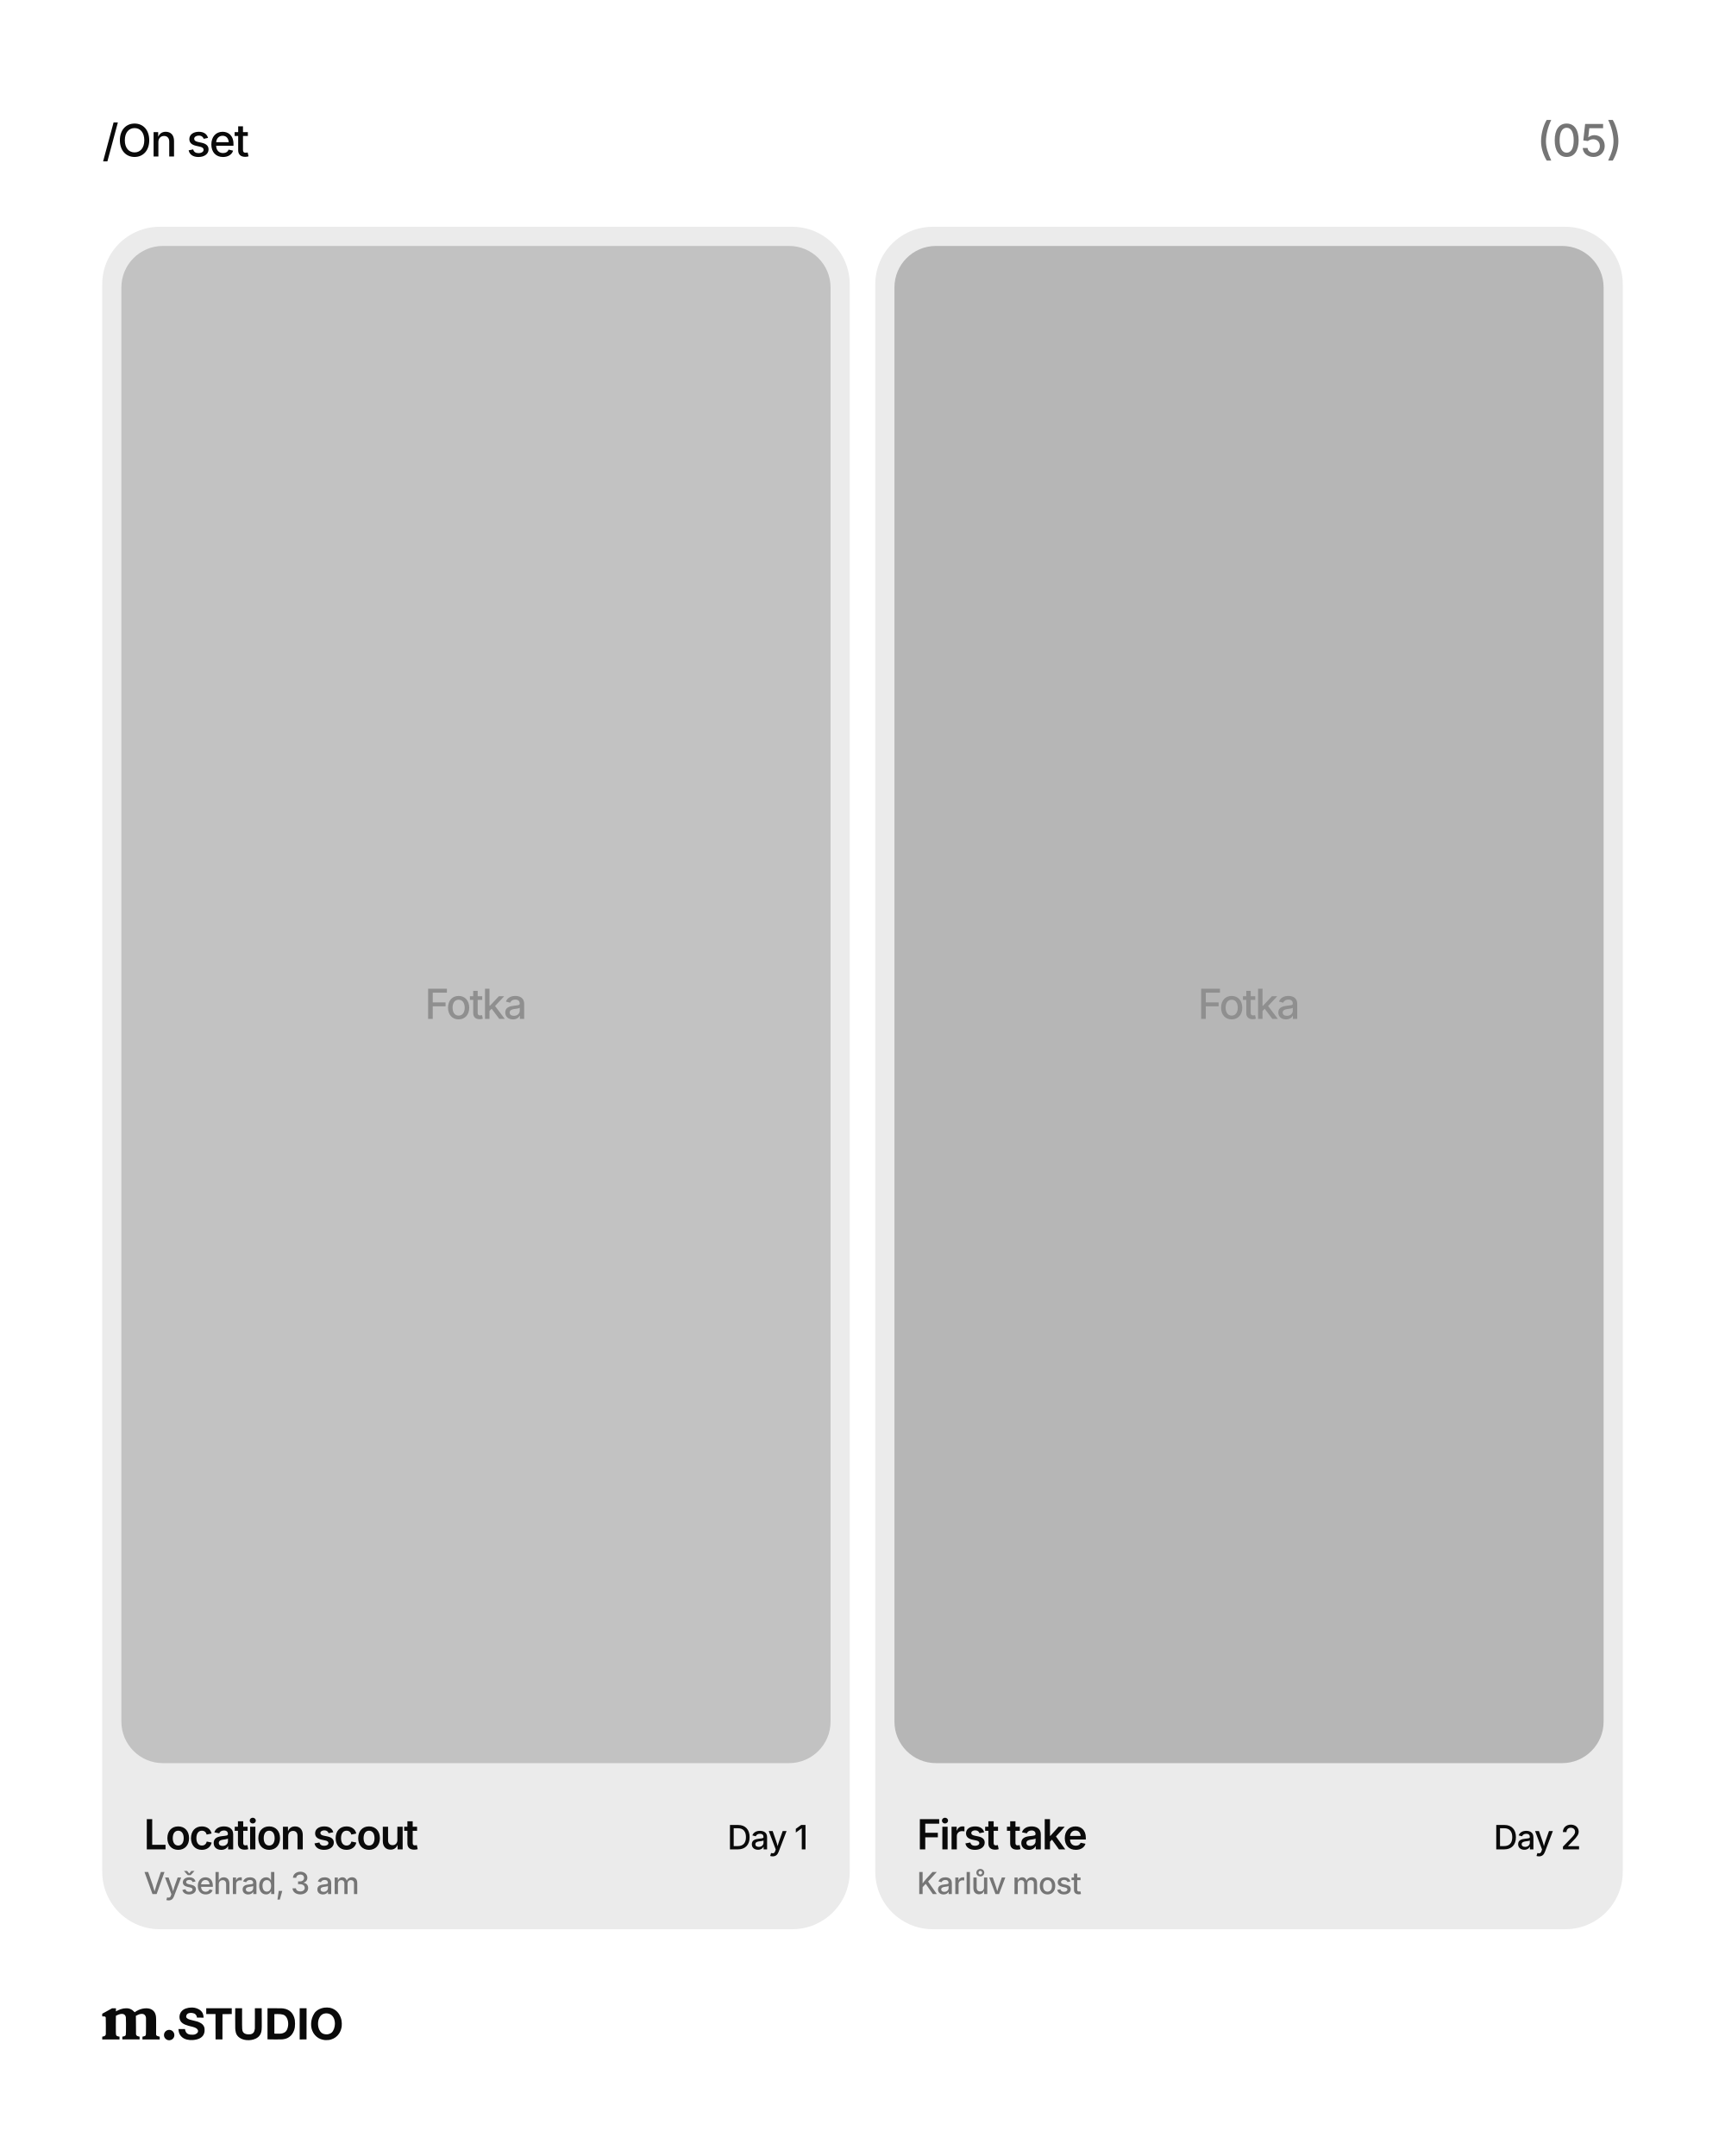
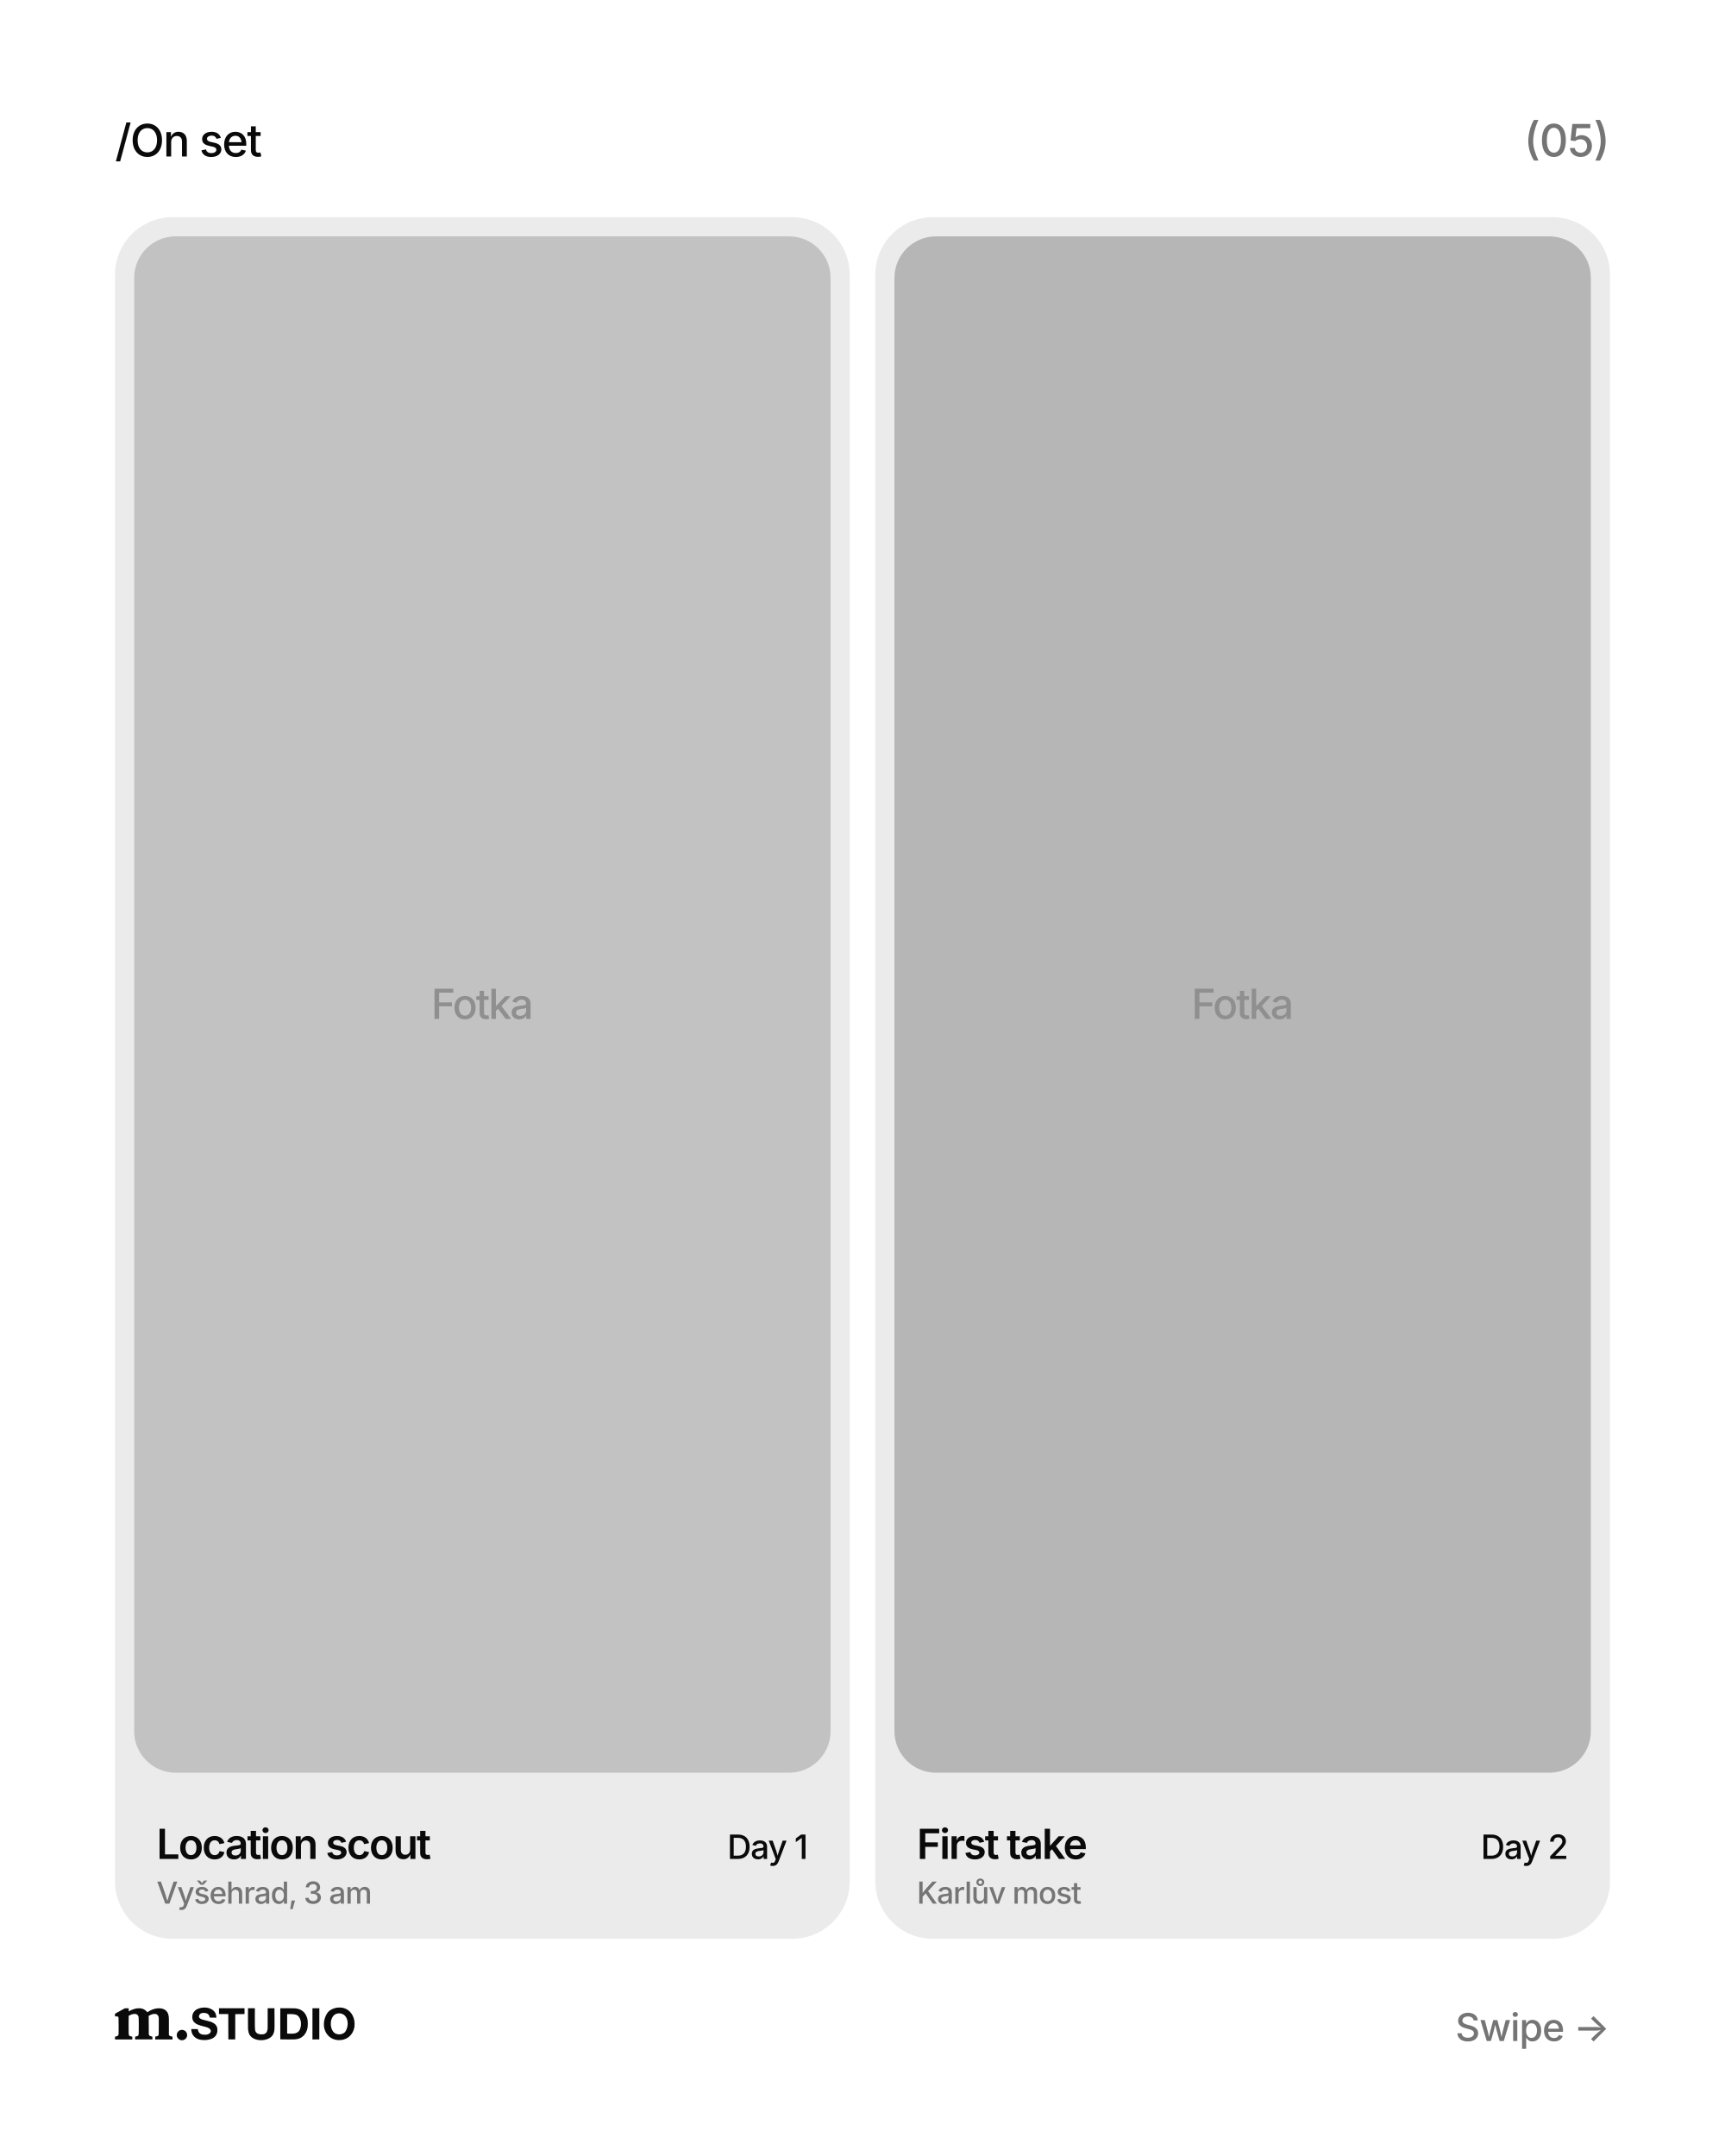
<svg xmlns="http://www.w3.org/2000/svg" width="1080" height="1350" viewBox="0 0 1080 1350">
  <rect id="Background" width="1080" height="1350" fill="#FFFFFF" />
  <g id="Section label">
-     <text id="Label" x="64" y="98" font-family="Inter" font-size="28" font-weight="500" letter-spacing="-0.84" fill="#0A0A0A" text-anchor="start">/On set</text>
-     <text id="Index" x="1016" y="98" font-family="Inter" font-size="28" font-weight="500" letter-spacing="-0.56" fill="#757575" text-anchor="end">(05)</text>
+     <text id="Label" x="72" y="98" font-family="Inter" font-size="28" font-weight="500" letter-spacing="-0.84" fill="#0A0A0A" text-anchor="start">/On set</text>
+     <text id="Index" x="1008" y="98" font-family="Inter" font-size="28" font-weight="500" letter-spacing="-0.56" fill="#757575" text-anchor="end">(05)</text>
  </g>
  <g id="Card – Location scout">
-     <rect id="Card" x="64" y="142" width="468" height="1066" rx="36" fill="#EBEBEB" />
-     <rect id="Photo – vložte obrázek" x="76" y="154" width="444" height="950" rx="26" fill="#C2C2C2" />
-     <text id="Hint – smazat" x="298" y="638" font-family="Inter" font-size="26" font-weight="500" letter-spacing="-1.04" fill="#8F8F8F" text-anchor="middle">Fotka</text>
-     <text id="Title" x="90" y="1158" font-family="Inter" font-size="26" font-weight="600" letter-spacing="-1.04" fill="#0A0A0A" text-anchor="start">Location scout</text>
-     <text id="Year" x="506" y="1158" font-family="Inter" font-size="21" font-weight="500" letter-spacing="-0.62" fill="#0A0A0A" text-anchor="end">Day 1</text>
-     <text id="Scope" x="90" y="1186" font-family="Inter" font-size="19" font-weight="500" letter-spacing="-0.56" fill="#757575" text-anchor="start">Vyšehrad, 3 am</text>
+     <rect id="Card" x="72" y="136" width="460" height="1078" rx="36" fill="#EBEBEB" />
+     <rect id="Photo – vložte obrázek" x="84" y="148" width="436" height="962" rx="26" fill="#C2C2C2" />
+     <text id="Hint – smazat" x="302" y="638" font-family="Inter" font-size="26" font-weight="500" letter-spacing="-1.04" fill="#8F8F8F" text-anchor="middle">Fotka</text>
+     <text id="Title" x="98" y="1164" font-family="Inter" font-size="26" font-weight="600" letter-spacing="-1.04" fill="#0A0A0A" text-anchor="start">Location scout</text>
+     <text id="Year" x="506" y="1164" font-family="Inter" font-size="21" font-weight="500" letter-spacing="-0.62" fill="#0A0A0A" text-anchor="end">Day 1</text>
+     <text id="Scope" x="98" y="1192" font-family="Inter" font-size="19" font-weight="500" letter-spacing="-0.56" fill="#757575" text-anchor="start">Vyšehrad, 3 am</text>
  </g>
  <g id="Card – First take">
-     <rect id="Card" x="548" y="142" width="468" height="1066" rx="36" fill="#EBEBEB" />
-     <rect id="Photo – vložte obrázek" x="560" y="154" width="444" height="950" rx="26" fill="#B6B6B6" />
-     <text id="Hint – smazat" x="782" y="638" font-family="Inter" font-size="26" font-weight="500" letter-spacing="-1.04" fill="#8F8F8F" text-anchor="middle">Fotka</text>
-     <text id="Title" x="574" y="1158" font-family="Inter" font-size="26" font-weight="600" letter-spacing="-1.04" fill="#0A0A0A" text-anchor="start">First take</text>
-     <text id="Year" x="990" y="1158" font-family="Inter" font-size="21" font-weight="500" letter-spacing="-0.62" fill="#0A0A0A" text-anchor="end">Day 2</text>
-     <text id="Scope" x="574" y="1186" font-family="Inter" font-size="19" font-weight="500" letter-spacing="-0.56" fill="#757575" text-anchor="start">Karlův most</text>
+     <rect id="Card" x="548" y="136" width="460" height="1078" rx="36" fill="#EBEBEB" />
+     <rect id="Photo – vložte obrázek" x="560" y="148" width="436" height="962" rx="26" fill="#B6B6B6" />
+     <text id="Hint – smazat" x="778" y="638" font-family="Inter" font-size="26" font-weight="500" letter-spacing="-1.04" fill="#8F8F8F" text-anchor="middle">Fotka</text>
+     <text id="Title" x="574" y="1164" font-family="Inter" font-size="26" font-weight="600" letter-spacing="-1.04" fill="#0A0A0A" text-anchor="start">First take</text>
+     <text id="Year" x="982" y="1164" font-family="Inter" font-size="21" font-weight="500" letter-spacing="-0.62" fill="#0A0A0A" text-anchor="end">Day 2</text>
+     <text id="Scope" x="574" y="1192" font-family="Inter" font-size="19" font-weight="500" letter-spacing="-0.56" fill="#757575" text-anchor="start">Karlův most</text>
  </g>
  <g id="Footer">
-     <g id="Logo m.STUDIO" transform="translate(64 1257) scale(0.04688)">
+     <g id="Logo m.STUDIO" transform="translate(72 1257) scale(0.04688)">
      <path fill="#0A0A0A" fill-rule="evenodd" d="M 879.37 436.51 C 864.89 433.36 853.86 426.92 842.98 415.27 C 811.69 381.76 821.75 327.27 863.08 306.46 C 892.07 291.86 927.01 299.29 947.94 324.50 C 956.60 334.93 961.33 346.26 962.94 360.46 C 965.06 379.12 960.44 396.23 949.28 411.08 C 933.78 431.70 905.14 442.11 879.37 436.51 Z  M 1923.50 435.50 C 1865.42 428.80 1820.12 403.39 1796.67 364.36 C 1787.73 349.47 1783.24 335.24 1779.53 310.00 C 1779.33 308.62 1778.89 305.70 1778.56 303.50 C 1778.23 301.30 1777.32 289.91 1776.53 278.19 C 1775.37 260.72 1775.22 234.60 1775.72 133.44 L 1776.32 10.00 L 1822.14 10.00 L 1867.96 10.00 L 1867.77 132.25 C 1867.52 301.63 1868.01 308.39 1882.16 329.55 C 1893.75 346.88 1915.15 356.74 1945.90 358.92 C 1991.95 362.18 2019.65 348.13 2031.46 315.51 C 2034.10 308.24 2037.31 293.82 2038.60 283.50 C 2039.01 280.20 2039.23 217.31 2039.08 143.75 L 2038.80 10.00 L 2084.26 10.00 L 2129.71 10.00 L 2130.44 138.80 C 2131.16 264.20 2131.06 274.47 2128.85 297.50 C 2123.33 355.12 2098.21 392.75 2049.74 415.99 C 2013.48 433.39 1967.20 440.54 1923.50 435.50 Z  M 1173.00 435.29 C 1164.03 434.73 1140.11 431.03 1131.50 428.86 C 1100.40 421.02 1077.96 408.95 1058.40 389.53 C 1040.08 371.35 1029.18 351.32 1022.51 323.61 C 1019.76 312.17 1018.00 300.21 1018.00 292.92 L 1018.00 287.98 L 1061.66 288.24 L 1105.31 288.50 L 1106.98 296.50 C 1109.65 309.29 1111.89 315.92 1116.59 325.05 C 1131.38 353.75 1159.23 365.37 1209.32 363.72 C 1226.43 363.16 1231.86 362.07 1244.88 356.56 C 1259.75 350.27 1271.81 339.95 1276.78 329.25 C 1279.01 324.45 1279.46 322.09 1279.48 314.98 C 1279.50 307.32 1279.16 305.77 1276.18 299.71 C 1267.45 281.98 1248.37 270.04 1212.56 259.91 C 1204.89 257.74 1197.69 255.79 1196.56 255.56 C 1195.43 255.34 1191.35 254.40 1187.50 253.48 C 1183.65 252.56 1179.60 251.63 1178.50 251.41 C 1163.24 248.40 1132.49 238.77 1105.51 228.56 C 1084.18 220.48 1061.22 203.55 1049.70 187.42 C 1043.84 179.20 1037.18 164.28 1034.34 153.00 C 1030.79 138.90 1030.58 117.28 1033.86 103.73 C 1040.18 77.68 1049.95 60.03 1067.32 43.33 C 1082.54 28.69 1097.58 19.99 1121.00 12.28 C 1145.06 4.36 1167.80 0.70 1193.00 0.69 C 1221.60 0.69 1245.09 4.95 1269.00 14.48 C 1284.23 20.55 1298.68 28.58 1309.45 36.98 C 1322.01 46.76 1334.98 62.69 1341.62 76.50 C 1348.51 90.83 1353.96 115.16 1353.99 131.76 L 1354.00 136.02 L 1309.82 135.76 L 1265.64 135.50 L 1263.96 127.00 C 1260.81 111.15 1257.26 104.12 1247.11 93.65 C 1236.14 82.33 1226.19 77.65 1205.34 73.97 C 1191.31 71.50 1180.25 71.47 1166.92 73.88 C 1143.86 78.06 1133.33 85.48 1124.76 103.63 C 1120.52 112.62 1119.69 124.25 1122.79 131.26 C 1128.10 143.26 1143.56 153.66 1167.50 161.32 C 1171.90 162.72 1183.83 165.90 1194.00 168.37 C 1266.09 185.87 1277.38 189.27 1300.80 200.54 C 1318.01 208.82 1328.59 215.93 1338.75 226.05 C 1353.72 240.96 1362.70 258.24 1366.04 278.55 C 1367.55 287.72 1367.51 314.31 1365.98 325.00 C 1364.42 335.86 1358.06 355.40 1353.33 363.91 C 1329.85 406.07 1283.94 429.01 1211.00 435.03 C 1200.81 435.87 1184.23 435.98 1173.00 435.29 Z  M 2972.50 435.38 C 2955.78 433.65 2934.56 428.70 2917.75 422.62 C 2879.75 408.86 2844.83 379.91 2822.16 343.35 C 2809.02 322.17 2796.58 289.40 2793.54 268.00 C 2793.19 265.52 2792.47 261.48 2791.94 259.00 C 2790.18 250.82 2789.21 224.60 2790.07 208.32 C 2792.40 164.38 2807.31 118.34 2831.43 80.66 C 2839.25 68.42 2840.67 66.58 2849.50 57.15 C 2874.67 30.27 2918.47 9.35 2963.90 2.52 C 2987.08 -0.97 3018.61 -0.29 3040.50 4.15 C 3090.93 14.39 3133.48 43.73 3162.40 88.19 C 3177.05 110.72 3190.18 143.78 3195.49 171.50 C 3199.83 194.18 3201.14 228.68 3198.47 250.00 C 3197.61 256.88 3196.72 263.18 3196.49 264.00 C 3196.26 264.82 3195.87 266.62 3195.61 268.00 C 3190.42 296.02 3178.32 326.19 3163.15 349.00 C 3136.86 388.52 3098.67 416.02 3052.50 428.68 C 3032.39 434.19 3024.88 435.16 3000.00 435.49 C 2987.07 435.65 2974.70 435.61 2972.50 435.38 Z  M 0.23 408.29 L 0.50 389.58 L 12.19 387.37 C 36.38 382.80 44.98 375.41 47.98 356.61 C 49.32 348.27 48.51 140.55 47.12 134.79 C 45.57 128.35 42.78 124.66 37.49 122.02 C 32.94 119.76 31.10 119.52 16.25 119.16 L -0.00 118.77 L 0.01 101.13 L 0.02 83.50 L 15.76 74.86 C 33.28 65.24 61.73 49.58 84.50 37.00 C 92.75 32.45 101.30 27.74 103.50 26.55 C 105.70 25.36 112.96 21.37 119.62 17.69 L 131.74 11.00 L 157.37 11.00 L 183.00 11.00 L 183.00 31.50 C 183.00 42.78 183.27 52.00 183.60 52.00 C 183.92 52.00 185.39 51.17 186.85 50.16 C 196.33 43.59 228.63 29.19 248.50 22.69 C 275.33 13.91 294.33 10.68 319.50 10.65 C 346.26 10.61 362.94 14.11 383.50 24.04 C 399.02 31.54 405.45 36.26 419.80 50.66 C 427.12 58.00 433.39 64.00 433.74 64.00 C 434.09 64.00 435.30 63.16 436.44 62.13 C 444.27 55.01 468.19 41.07 485.53 33.51 C 520.75 18.15 552.83 11.06 587.33 11.02 C 619.29 10.98 643.05 16.88 665.00 30.30 C 692.32 47.01 709.03 72.73 715.51 108.00 C 715.76 109.38 716.19 111.62 716.46 113.00 C 716.73 114.38 717.67 122.47 718.54 131.00 C 719.92 144.38 720.10 161.34 719.85 255.00 L 719.57 363.50 L 722.20 369.18 C 726.47 378.41 733.37 382.21 754.50 386.98 C 759.45 388.09 764.51 389.24 765.75 389.52 C 767.98 390.03 768.00 390.17 768.00 408.52 L 768.00 427.00 L 652.48 427.00 L 536.96 427.00 L 537.23 408.25 L 537.50 389.50 L 547.18 387.81 C 566.02 384.53 576.10 379.37 580.64 370.69 C 583.79 364.69 584.41 346.52 584.73 251.00 C 585.10 140.77 585.11 143.53 584.54 139.00 C 582.33 121.22 577.13 109.36 567.26 99.57 C 557.22 89.60 544.80 85.30 527.00 85.62 C 514.77 85.84 504.70 87.67 491.77 92.01 C 481.56 95.44 456.18 107.73 451.58 111.47 L 448.67 113.84 L 449.94 128.58 C 450.89 139.62 451.14 169.90 450.93 249.41 C 450.78 307.76 451.01 357.30 451.46 359.50 C 453.34 368.76 459.31 376.57 467.86 380.93 C 472.93 383.51 492.59 388.96 498.50 389.42 C 499.13 389.47 499.50 396.39 499.50 408.00 L 499.50 426.50 L 384.00 426.50 L 268.50 426.50 L 268.50 408.00 L 268.50 389.50 L 280.50 387.47 C 295.30 384.95 303.33 381.50 309.37 375.04 C 315.37 368.62 315.28 369.22 316.88 325.00 C 318.72 274.00 317.82 145.70 315.50 130.00 C 312.35 108.61 298.81 92.63 279.50 87.52 C 272.36 85.63 255.55 85.36 245.50 86.98 C 230.25 89.44 209.11 96.99 192.50 105.91 L 183.50 110.74 L 182.78 120.62 C 182.38 126.06 181.96 174.15 181.84 227.50 C 181.61 326.51 182.35 354.70 185.50 366.89 C 187.11 373.16 190.88 377.53 198.01 381.41 C 203.04 384.15 216.41 388.00 220.91 388.01 C 222.33 388.01 225.19 388.48 227.25 389.05 L 231.00 390.09 L 231.00 408.55 L 231.00 427.00 L 115.48 427.00 L -0.04 427.00 L 0.23 408.29 Z  M 1513.68 426.34 C 1513.30 425.97 1513.00 349.69 1513.00 256.83 L 1513.00 88.00 L 1451.00 88.00 L 1389.00 88.00 L 1389.00 49.00 L 1389.00 10.00 L 1559.50 10.00 L 1730.00 10.00 L 1730.00 49.00 L 1730.00 88.00 L 1710.16 88.00 C 1699.25 88.00 1671.36 88.30 1648.17 88.66 L 1606.01 89.33 L 1605.75 257.91 L 1605.50 426.50 L 1559.93 426.76 C 1534.86 426.90 1514.05 426.72 1513.68 426.34 Z  M 2207.46 425.75 C 2207.20 425.06 2207.10 331.35 2207.24 217.50 L 2207.50 10.50 L 2304.50 10.53 C 2399.96 10.55 2401.74 10.59 2416.74 12.81 C 2443.35 16.75 2461.16 22.04 2479.50 31.44 C 2512.63 48.42 2535.19 71.47 2551.99 105.50 C 2562.17 126.13 2567.07 140.70 2570.48 160.50 C 2571.34 165.45 2572.23 170.18 2572.48 171.00 C 2573.67 175.02 2575.07 199.53 2575.07 216.50 C 2575.07 233.53 2573.80 256.30 2572.46 263.00 C 2571.53 267.68 2571.01 270.50 2569.95 276.50 C 2563.58 312.64 2543.59 351.75 2519.10 376.00 C 2489.86 404.95 2458.05 419.69 2413.34 424.99 C 2397.64 426.86 2390.14 426.99 2302.22 427.00 C 2227.71 427.00 2207.84 426.74 2207.46 425.75 Z  M 2637.00 218.51 L 2637.00 10.00 L 2683.00 10.00 L 2729.00 10.00 L 2728.75 218.25 L 2728.50 426.50 L 2682.75 426.76 L 2637.00 427.02 L 2637.00 218.51 Z  M 3016.58 357.05 C 3042.73 351.53 3063.17 339.87 3075.24 323.60 C 3082.31 314.07 3092.73 293.39 3096.88 280.67 C 3110.36 239.38 3111.27 198.01 3099.52 160.50 C 3084.32 111.96 3050.22 83.15 3003.02 78.97 C 2976.31 76.60 2949.73 83.54 2930.98 97.77 C 2909.40 114.15 2892.16 145.25 2885.49 179.86 C 2880.83 204.03 2881.09 235.94 2886.14 260.50 C 2895.17 304.37 2920.07 339.01 2951.18 351.01 C 2971.29 358.76 2997.15 361.15 3016.58 357.05 Z  M 2391.42 348.01 C 2398.23 346.92 2404.86 345.62 2406.15 345.13 C 2407.44 344.64 2408.72 344.26 2409.00 344.28 C 2410.50 344.41 2421.41 340.30 2427.30 337.37 C 2452.13 325.07 2463.73 310.66 2474.35 278.91 C 2492.33 225.24 2484.06 160.20 2454.60 123.42 C 2432.91 96.34 2405.77 87.99 2339.50 88.01 C 2323.00 88.01 2307.14 88.30 2304.25 88.65 L 2299.00 89.28 L 2299.00 219.10 L 2299.00 348.93 L 2309.25 349.25 C 2314.89 349.43 2332.89 349.67 2349.27 349.79 C 2374.84 349.97 2380.78 349.72 2391.42 348.01 Z" />
    </g>
+     <text id="Hint" x="1008" y="1278" font-family="Inter" font-size="24" font-weight="500" letter-spacing="-0.48" fill="#757575" text-anchor="end">Swipe →</text>
  </g>
</svg>
